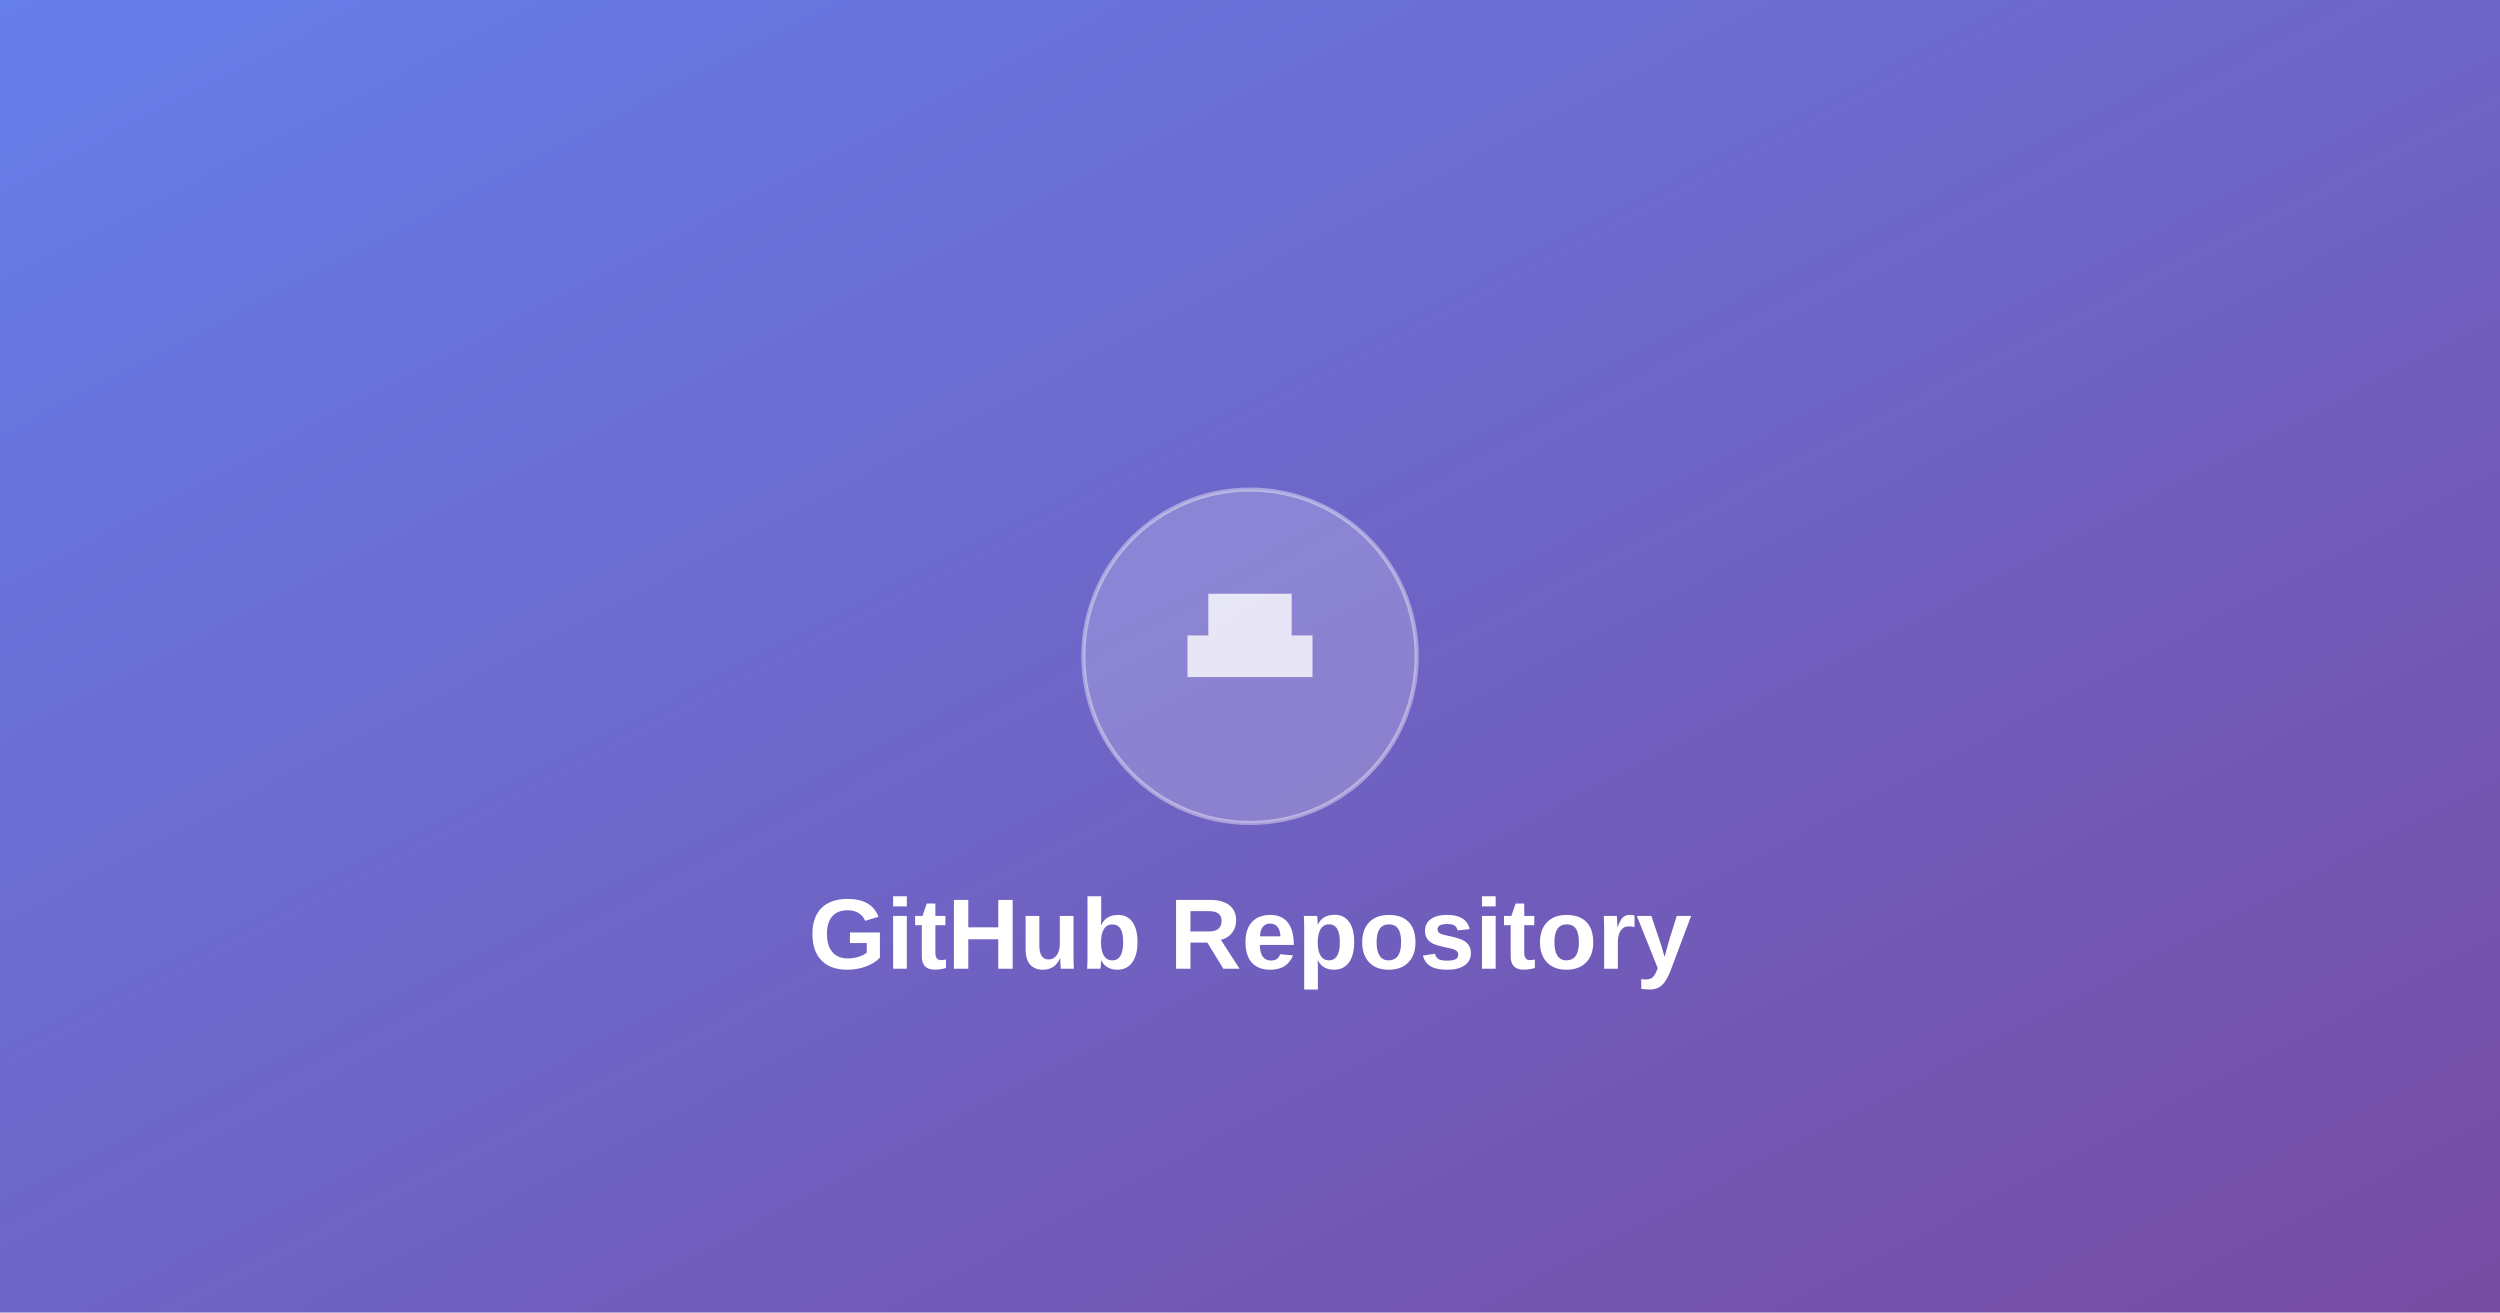
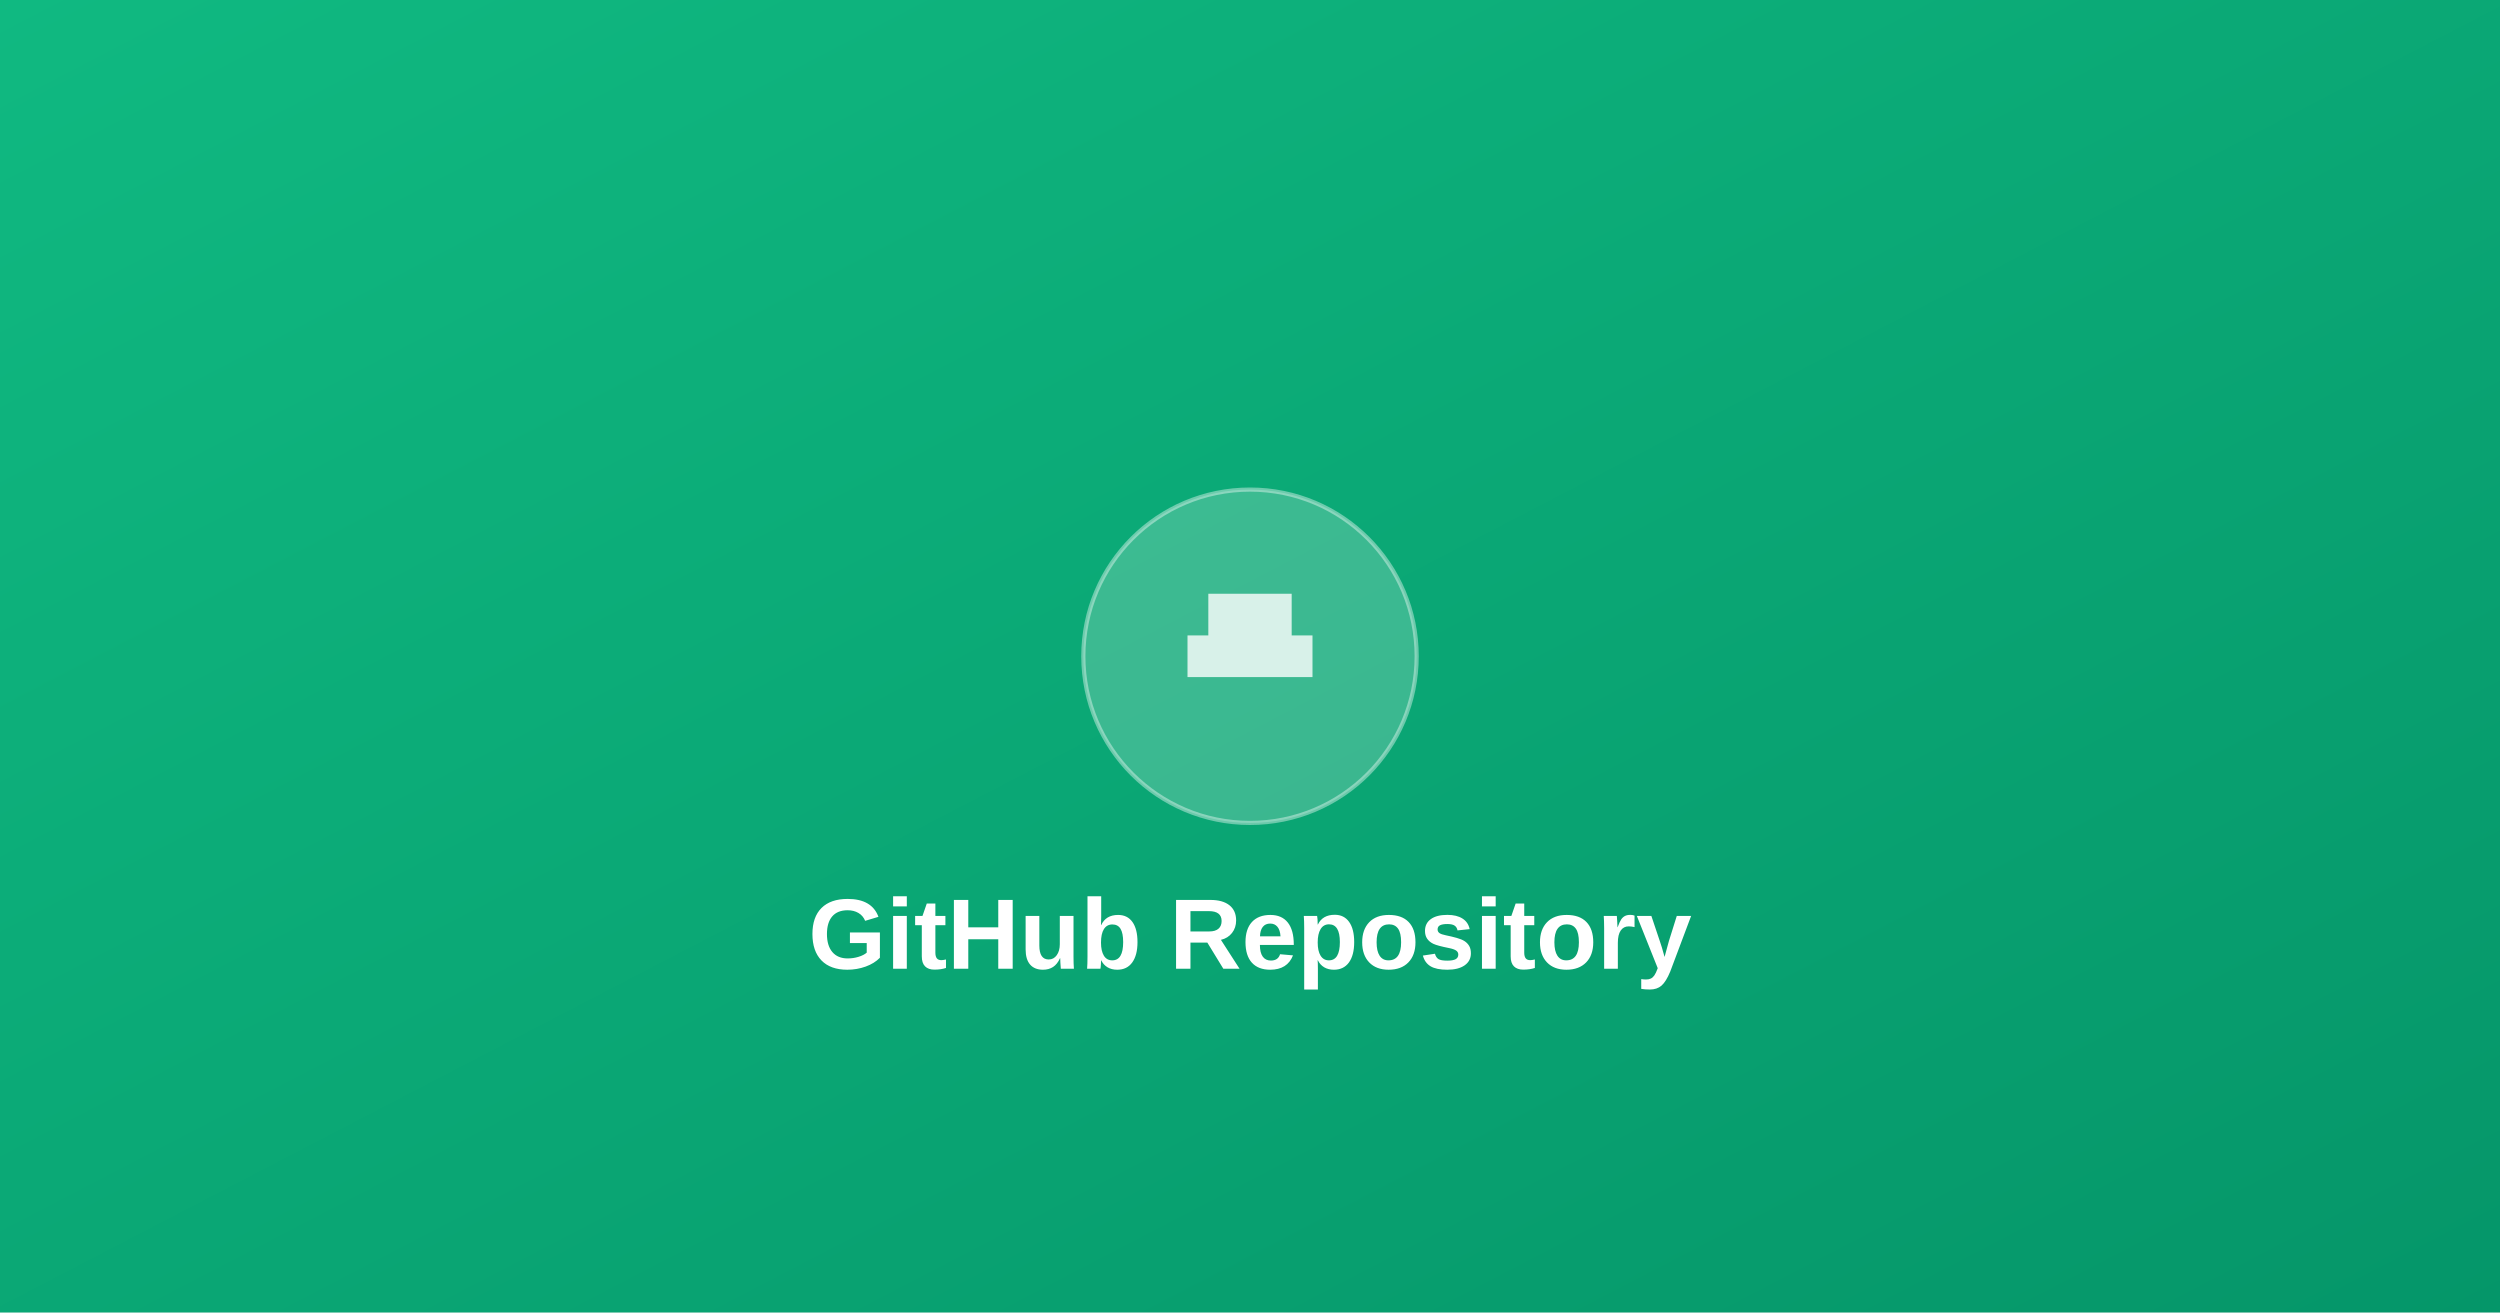
<svg xmlns="http://www.w3.org/2000/svg" width="1200" height="630" viewBox="0 0 1200 630">
  <defs>
    <linearGradient id="grad" x1="0%" y1="0%" x2="100%" y2="100%">
-       <stop offset="0%" style="stop-color:#667eea;stop-opacity:1" />
-       <stop offset="100%" style="stop-color:#764ba2;stop-opacity:1" />
+       <stop offset="0%" style="stop-color:#10b981;stop-opacity:1" />
+       <stop offset="100%" style="stop-color:#059669;stop-opacity:1" />
    </linearGradient>
  </defs>
  <rect width="1200" height="630" fill="url(#grad)" />
  <g transform="translate(600, 315)">
    <circle cx="0" cy="0" r="80" fill="rgba(255,255,255,0.2)" stroke="rgba(255,255,255,0.4)" stroke-width="2" />
    <path d="M -30 -10 L -30 10 L 30 10 L 30 -10 Z M -20 -30 L -20 -10 L 20 -10 L 20 -30 Z" fill="rgba(255,255,255,0.8)" />
    <text x="0" y="150" text-anchor="middle" font-family="Arial, sans-serif" font-size="48" font-weight="bold" fill="white">
      GitHub Repository
    </text>
  </g>
</svg>
